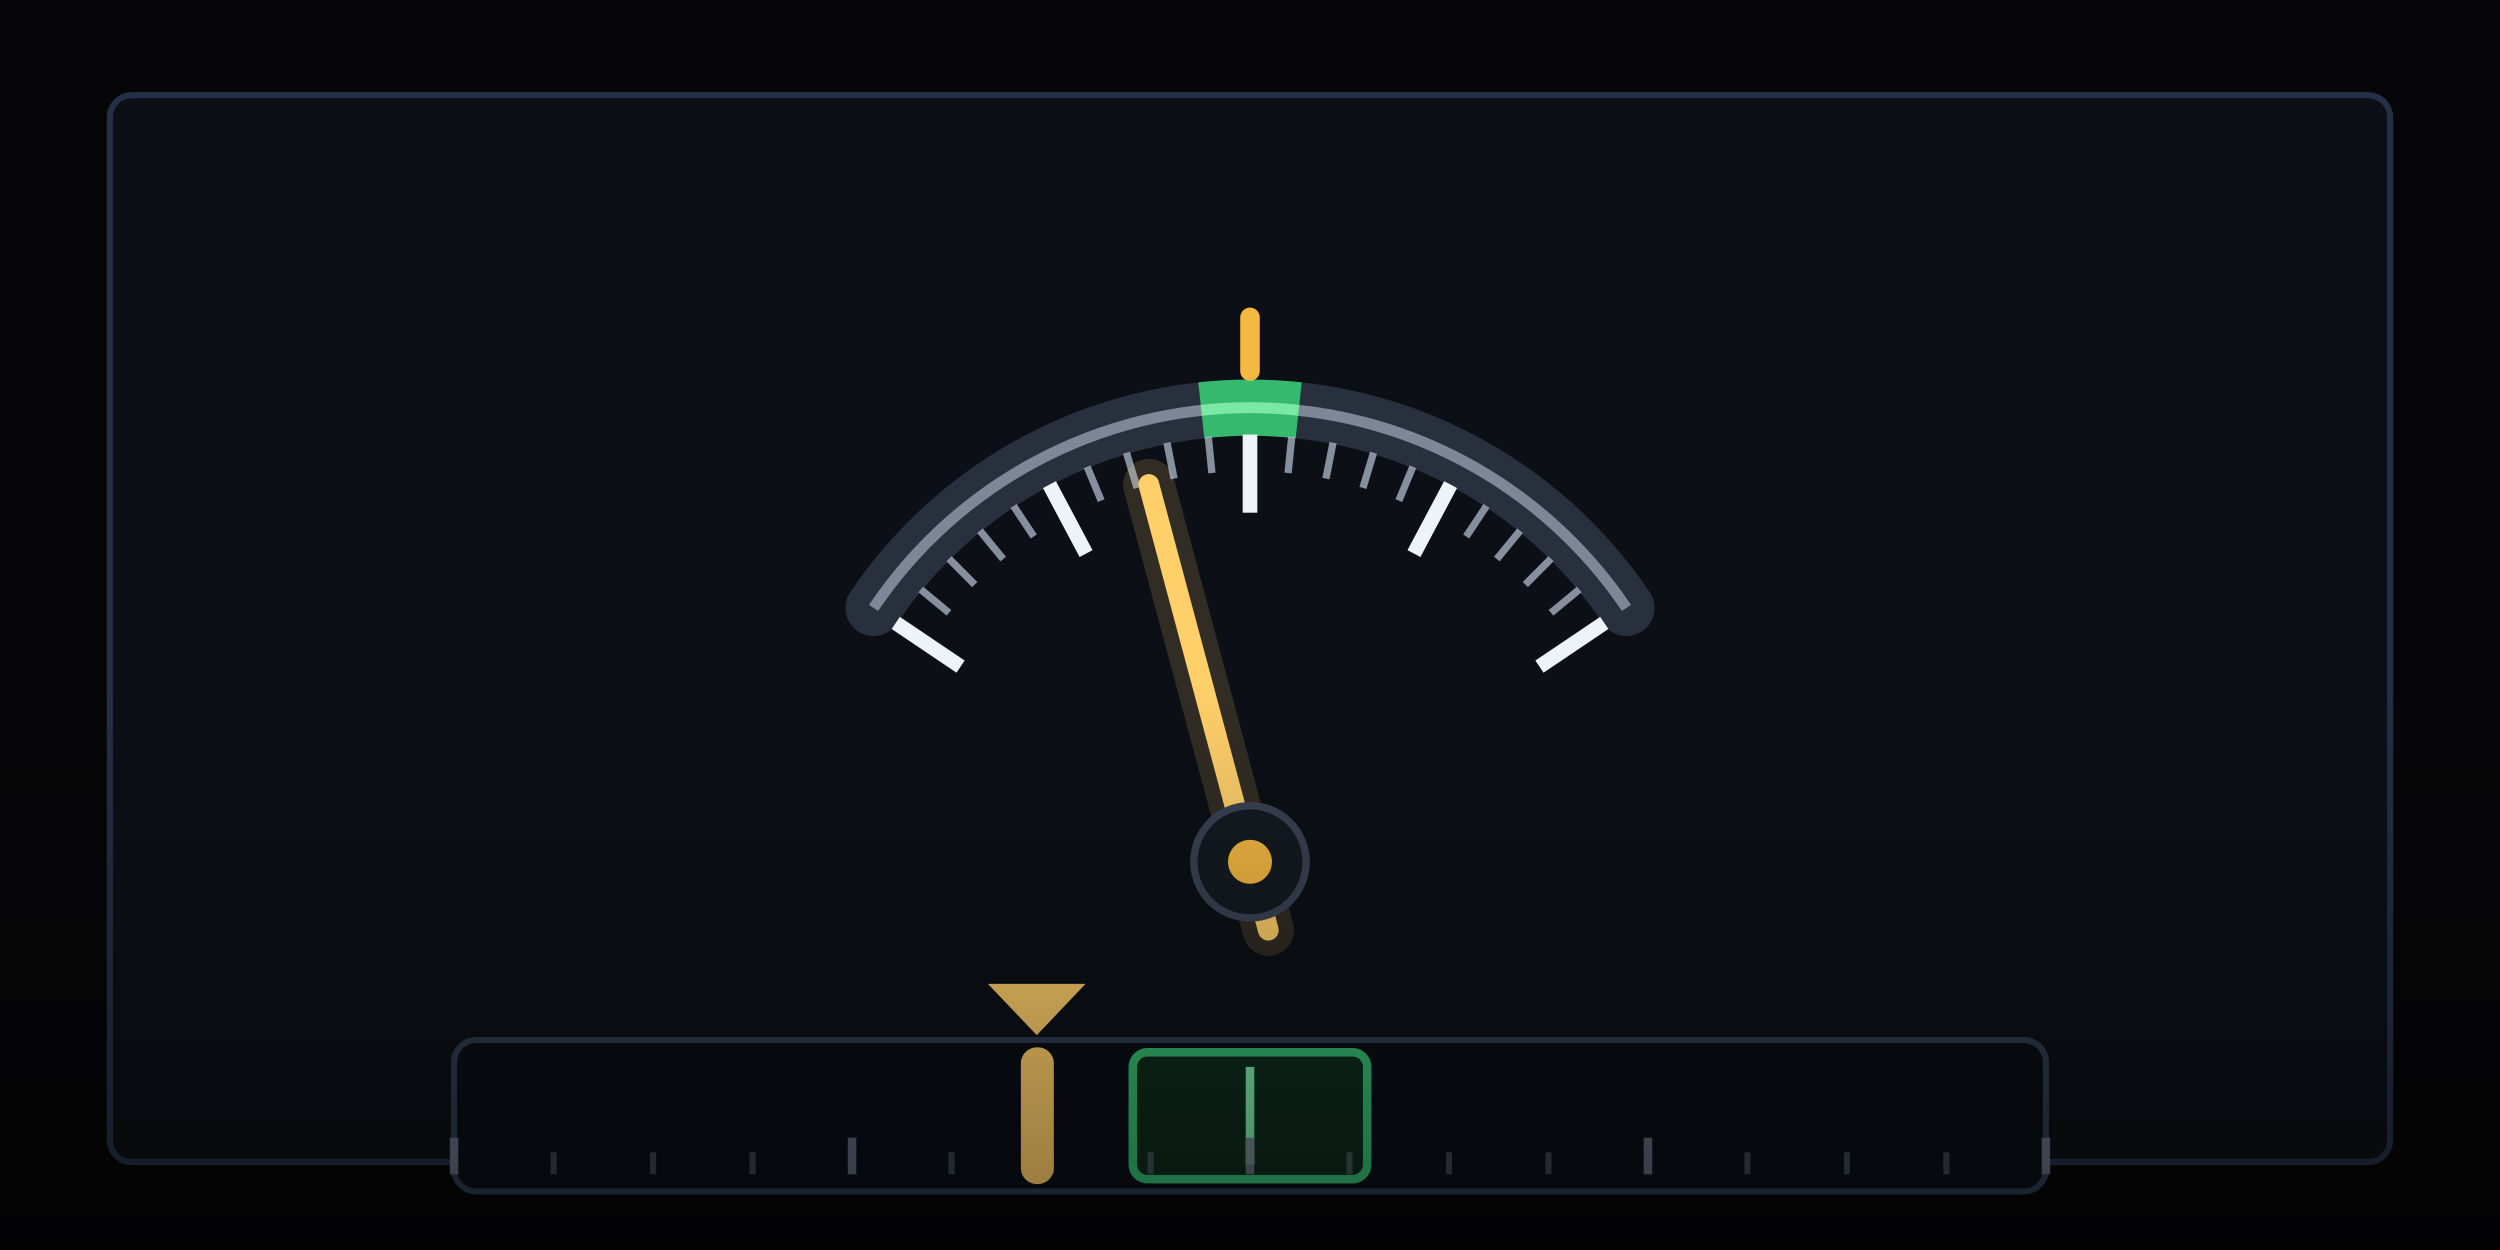
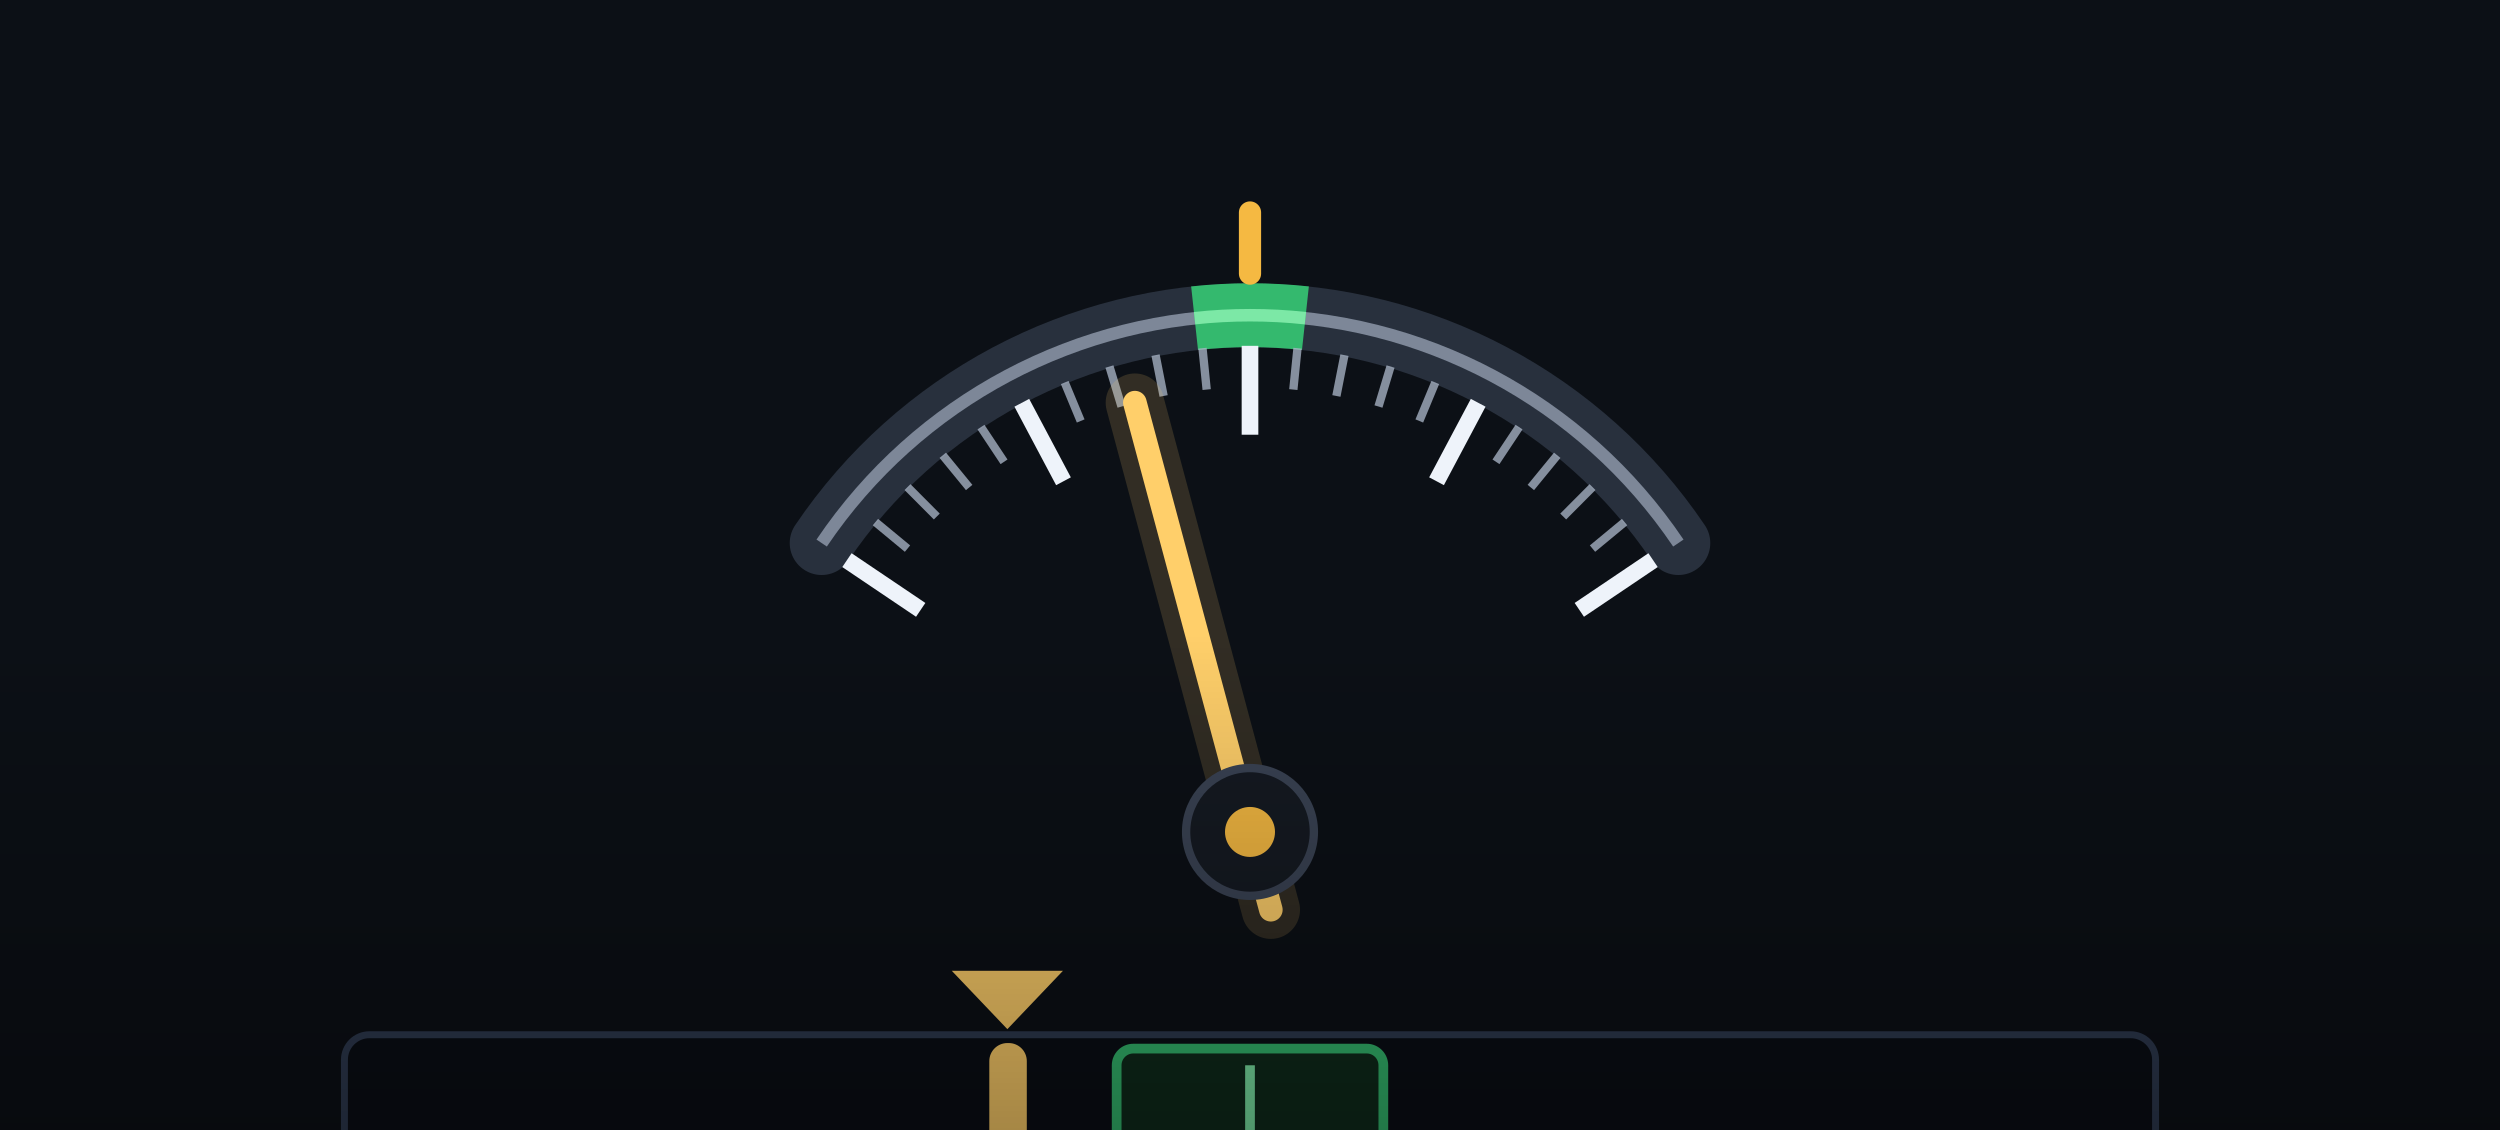
- <svg xmlns="http://www.w3.org/2000/svg" preserveAspectRatio="xMidYMid meet" viewBox="0 0 2048 1024" role="img">
+ <svg xmlns="http://www.w3.org/2000/svg" preserveAspectRatio="xMidYMid meet" viewBox="124 107 1800 813" role="img">
  <defs>
    <radialGradient id="amb_b07" cx="14%" cy="10%" r="85%">
      <stop offset="0" stop-color="#f5a020" stop-opacity="0.24" />
      <stop offset="0.55" stop-color="#f5a020" stop-opacity="0.05" />
      <stop offset="1" stop-color="#f5a020" stop-opacity="0" />
    </radialGradient>
    <linearGradient id="vig_b07" x1="0" y1="0" x2="0" y2="1">
      <stop offset="0.55" stop-color="#000" stop-opacity="0" />
      <stop offset="1" stop-color="#000" stop-opacity="0.45" />
    </linearGradient>
  </defs>
  <rect width="2048" height="1024" fill="#060608" />
  <rect x="90" y="78" width="1868" height="874" rx="18" fill="#0c1016" stroke="#243046" stroke-width="5" />
  <path d="M715.6,498A372,372 0 0 1 1332.4,498" fill="none" stroke="#28303d" stroke-width="46" stroke-linecap="round" />
  <path d="M715.6,498A372,372 0 0 1 1332.4,498" fill="none" stroke="#7d8798" stroke-width="9" />
  <path d="M984.1,336.1A372,372 0 0 1 1063.9,336.1" fill="none" stroke="#34b96e" stroke-width="46" />
  <path d="M984.1,336.1A372,372 0 0 1 1063.9,336.1" fill="none" stroke="#7ce8a6" stroke-width="9" />
  <g stroke="#aeb9cb" stroke-width="6" opacity="0.75">
    <line x1="754.3" y1="482.9" x2="777.4" y2="502" />
    <line x1="777.4" y1="457.7" x2="798.5" y2="478.9" />
    <line x1="802.8" y1="434.8" x2="821.8" y2="458" />
    <line x1="830.3" y1="414.5" x2="846.9" y2="439.5" />
    <line x1="890.6" y1="382.4" x2="902.1" y2="410.1" />
    <line x1="922.8" y1="370.9" x2="931.5" y2="399.7" />
    <line x1="956" y1="362.7" x2="961.8" y2="392.1" />
    <line x1="989.8" y1="357.7" x2="992.8" y2="387.5" />
    <line x1="1058.2" y1="357.7" x2="1055.2" y2="387.5" />
    <line x1="1092" y1="362.7" x2="1086.2" y2="392.1" />
    <line x1="1125.2" y1="370.9" x2="1116.5" y2="399.7" />
    <line x1="1157.4" y1="382.4" x2="1145.9" y2="410.1" />
    <line x1="1217.7" y1="414.5" x2="1201.1" y2="439.5" />
    <line x1="1245.2" y1="434.8" x2="1226.2" y2="458" />
    <line x1="1270.6" y1="457.7" x2="1249.5" y2="478.9" />
    <line x1="1293.7" y1="482.9" x2="1270.6" y2="502" />
  </g>
  <g stroke="#eef3fa" stroke-width="12">
    <line x1="733.8" y1="510.3" x2="786.9" y2="546.1" />
    <line x1="859.7" y1="397" x2="889.7" y2="453.5" />
    <line x1="1024" y1="356" x2="1024" y2="420" />
    <line x1="1188.3" y1="397" x2="1158.3" y2="453.5" />
    <line x1="1314.2" y1="510.3" x2="1261.1" y2="546.1" />
  </g>
  <line x1="1024" y1="304" x2="1024" y2="260" stroke="#f5b942" stroke-width="16" stroke-linecap="round" />
  <line x1="1039" y1="762" x2="941.1" y2="396.9" stroke="#ffcf6a" stroke-width="42" opacity="0.16" stroke-linecap="round" />
  <line x1="1039" y1="762" x2="941.1" y2="396.9" stroke="#ffcf6a" stroke-width="17" stroke-linecap="round" />
  <circle cx="1024" cy="706" r="46" fill="#151a22" stroke="#3a4354" stroke-width="6" />
  <circle cx="1024" cy="706" r="18" fill="#f5b942" />
  <rect x="372" y="852" width="1304" height="124" rx="18" fill="#0a0e15" stroke="#2e3a50" stroke-width="5" />
  <rect x="928" y="862" width="192" height="104" rx="12" fill="#34b96e" opacity="0.16" />
  <rect x="928" y="862" width="192" height="104" rx="12" fill="#0f2b1b" stroke="#34b96e" stroke-width="7" />
  <line x1="1024" y1="874" x2="1024" y2="954" stroke="#7ce8a6" stroke-width="7" />
  <line x1="372" y1="962" x2="372" y2="932" stroke="#6b7688" stroke-width="7" opacity="0.85" />
  <line x1="453.5" y1="962" x2="453.5" y2="944" stroke="#6b7688" stroke-width="5" opacity="0.5" />
  <line x1="535" y1="962" x2="535" y2="944" stroke="#6b7688" stroke-width="5" opacity="0.5" />
  <line x1="616.5" y1="962" x2="616.5" y2="944" stroke="#6b7688" stroke-width="5" opacity="0.5" />
  <line x1="698" y1="962" x2="698" y2="932" stroke="#6b7688" stroke-width="7" opacity="0.85" />
  <line x1="779.5" y1="962" x2="779.5" y2="944" stroke="#6b7688" stroke-width="5" opacity="0.5" />
  <line x1="861" y1="962" x2="861" y2="944" stroke="#6b7688" stroke-width="5" opacity="0.5" />
  <line x1="942.5" y1="962" x2="942.5" y2="944" stroke="#6b7688" stroke-width="5" opacity="0.5" />
  <line x1="1024" y1="962" x2="1024" y2="932" stroke="#6b7688" stroke-width="7" opacity="0.85" />
  <line x1="1105.5" y1="962" x2="1105.5" y2="944" stroke="#6b7688" stroke-width="5" opacity="0.5" />
  <line x1="1187" y1="962" x2="1187" y2="944" stroke="#6b7688" stroke-width="5" opacity="0.5" />
  <line x1="1268.5" y1="962" x2="1268.5" y2="944" stroke="#6b7688" stroke-width="5" opacity="0.5" />
  <line x1="1350" y1="962" x2="1350" y2="932" stroke="#6b7688" stroke-width="7" opacity="0.85" />
  <line x1="1431.5" y1="962" x2="1431.5" y2="944" stroke="#6b7688" stroke-width="5" opacity="0.5" />
  <line x1="1513" y1="962" x2="1513" y2="944" stroke="#6b7688" stroke-width="5" opacity="0.5" />
  <line x1="1594.5" y1="962" x2="1594.5" y2="944" stroke="#6b7688" stroke-width="5" opacity="0.5" />
  <line x1="1676" y1="962" x2="1676" y2="932" stroke="#6b7688" stroke-width="7" opacity="0.85" />
  <rect x="836.3" y="858" width="27" height="112" rx="13" fill="#ffcf6a" />
  <polygon points="809.3,806 889.3,806 849.3,848" fill="#ffcf6a" />
  <rect width="2048" height="1024" fill="url(#vig_b07)" />
</svg>
